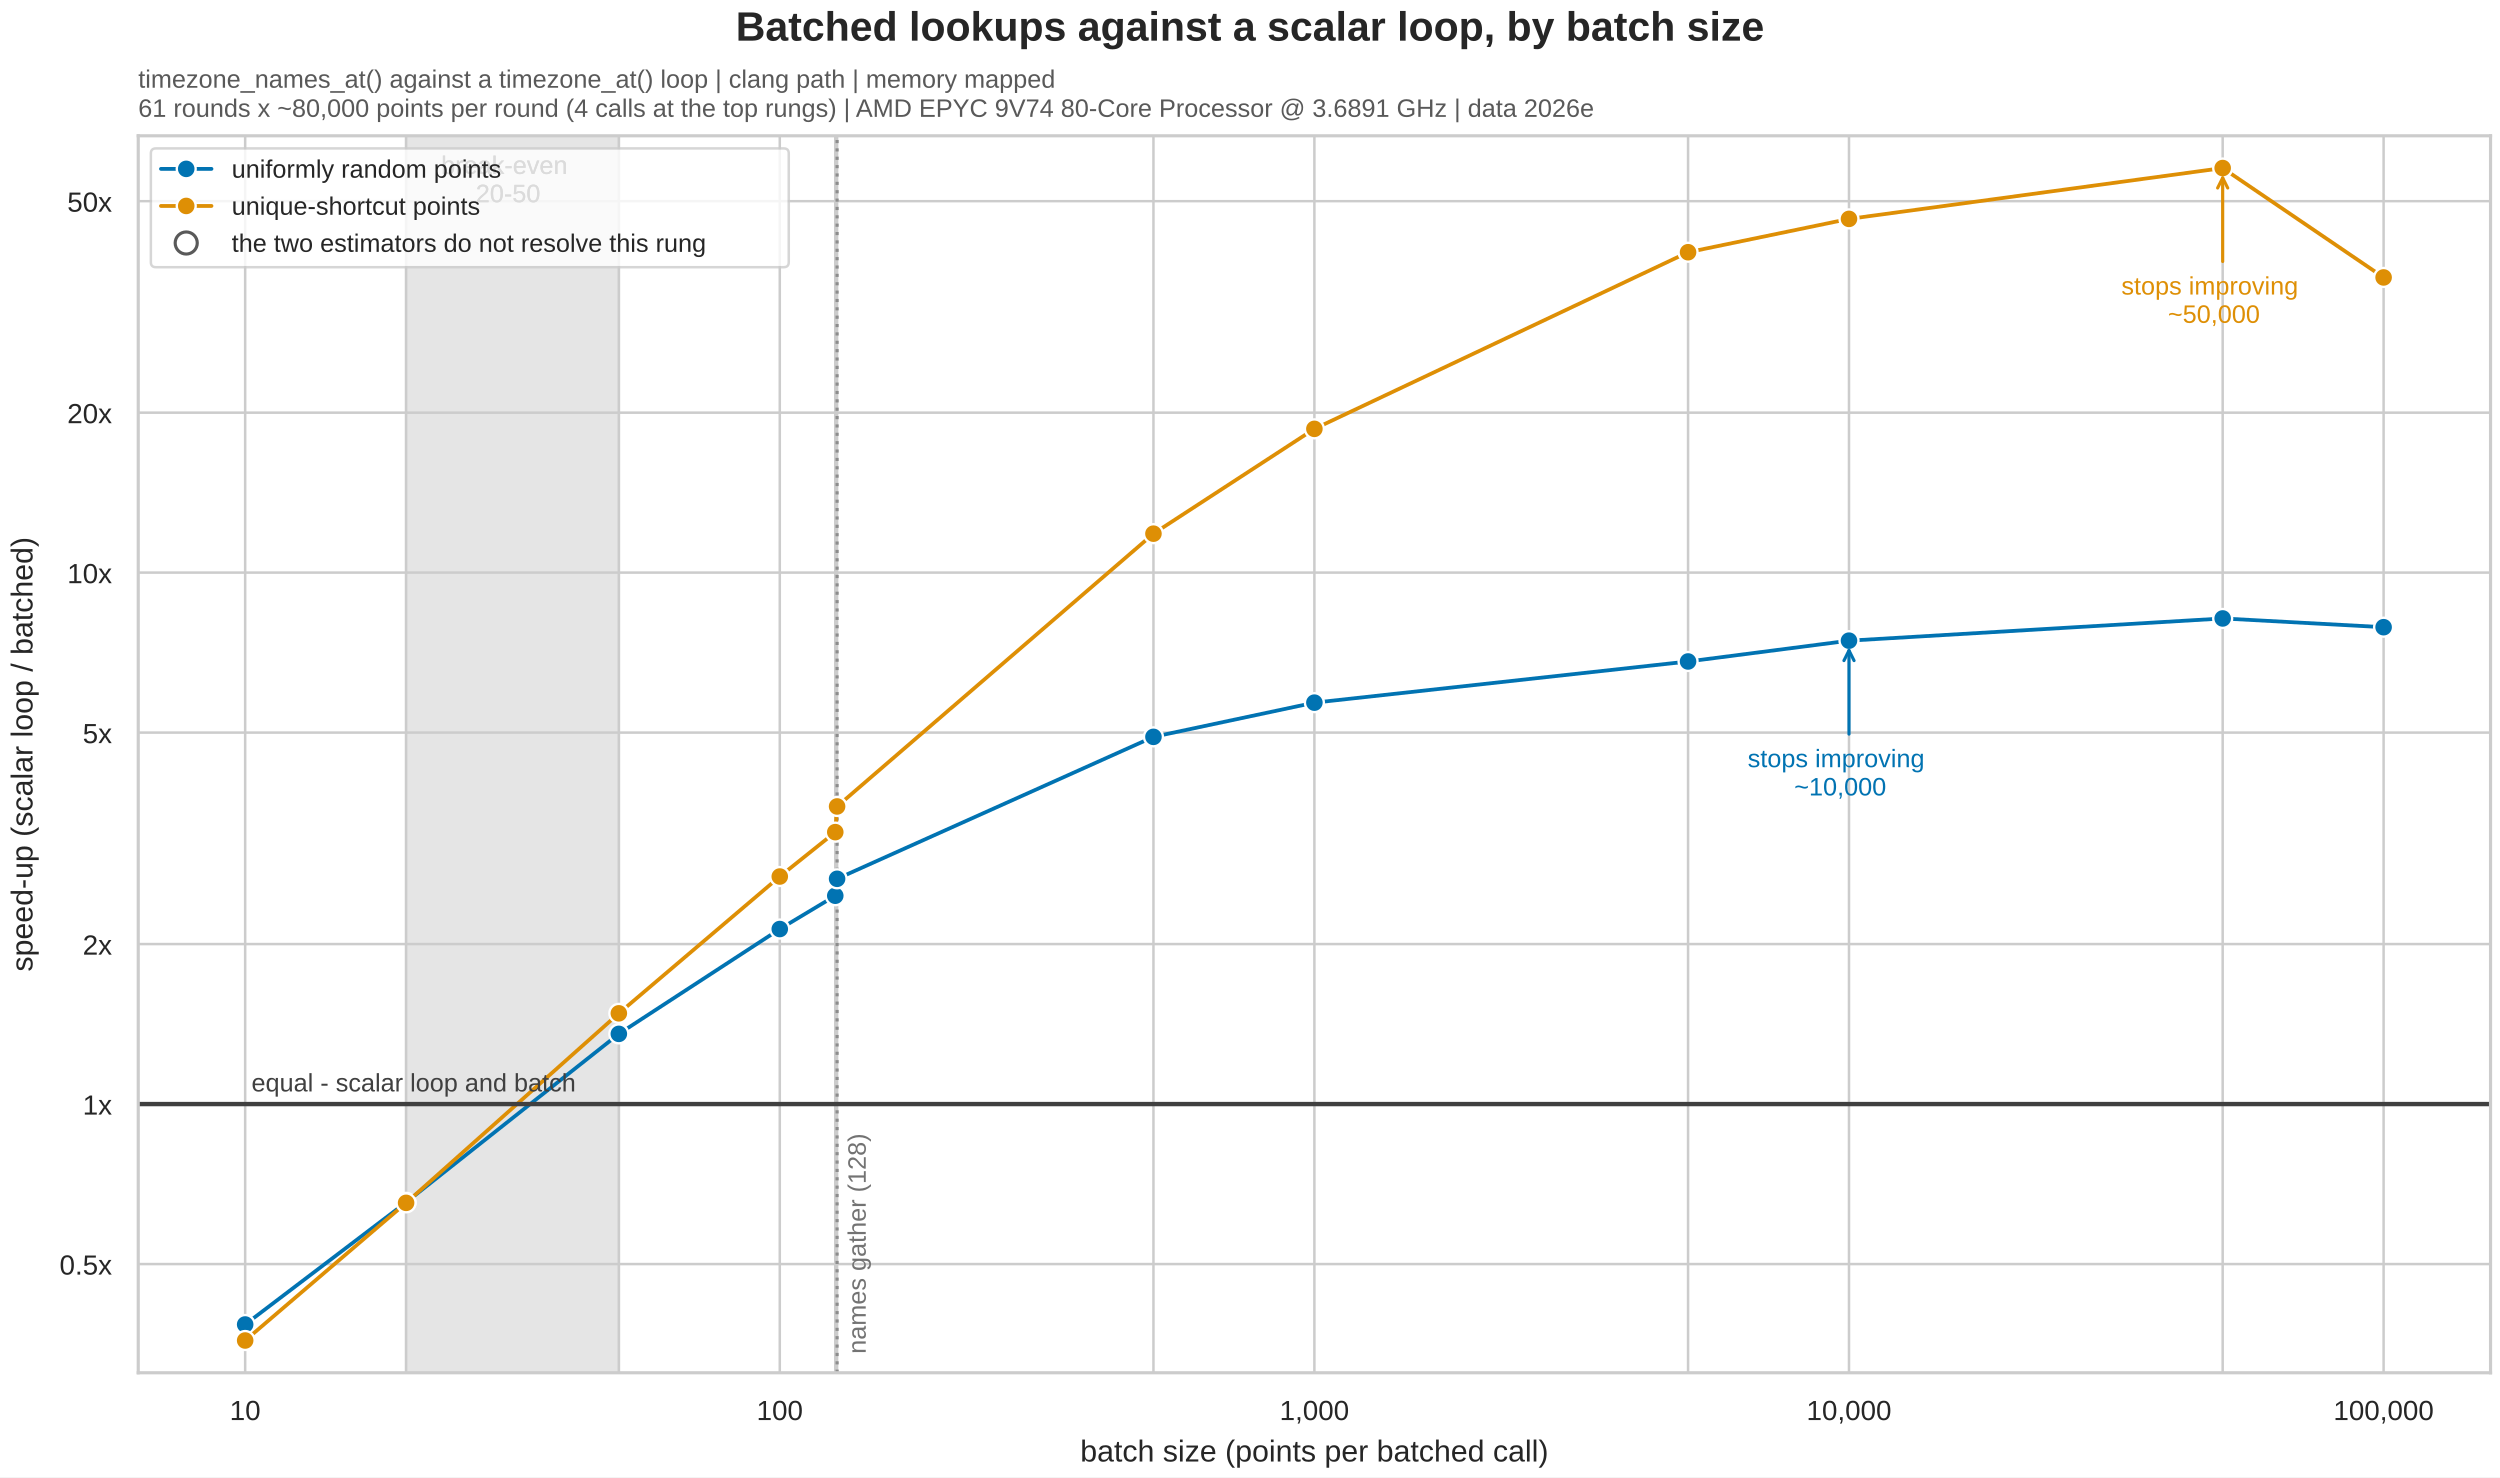
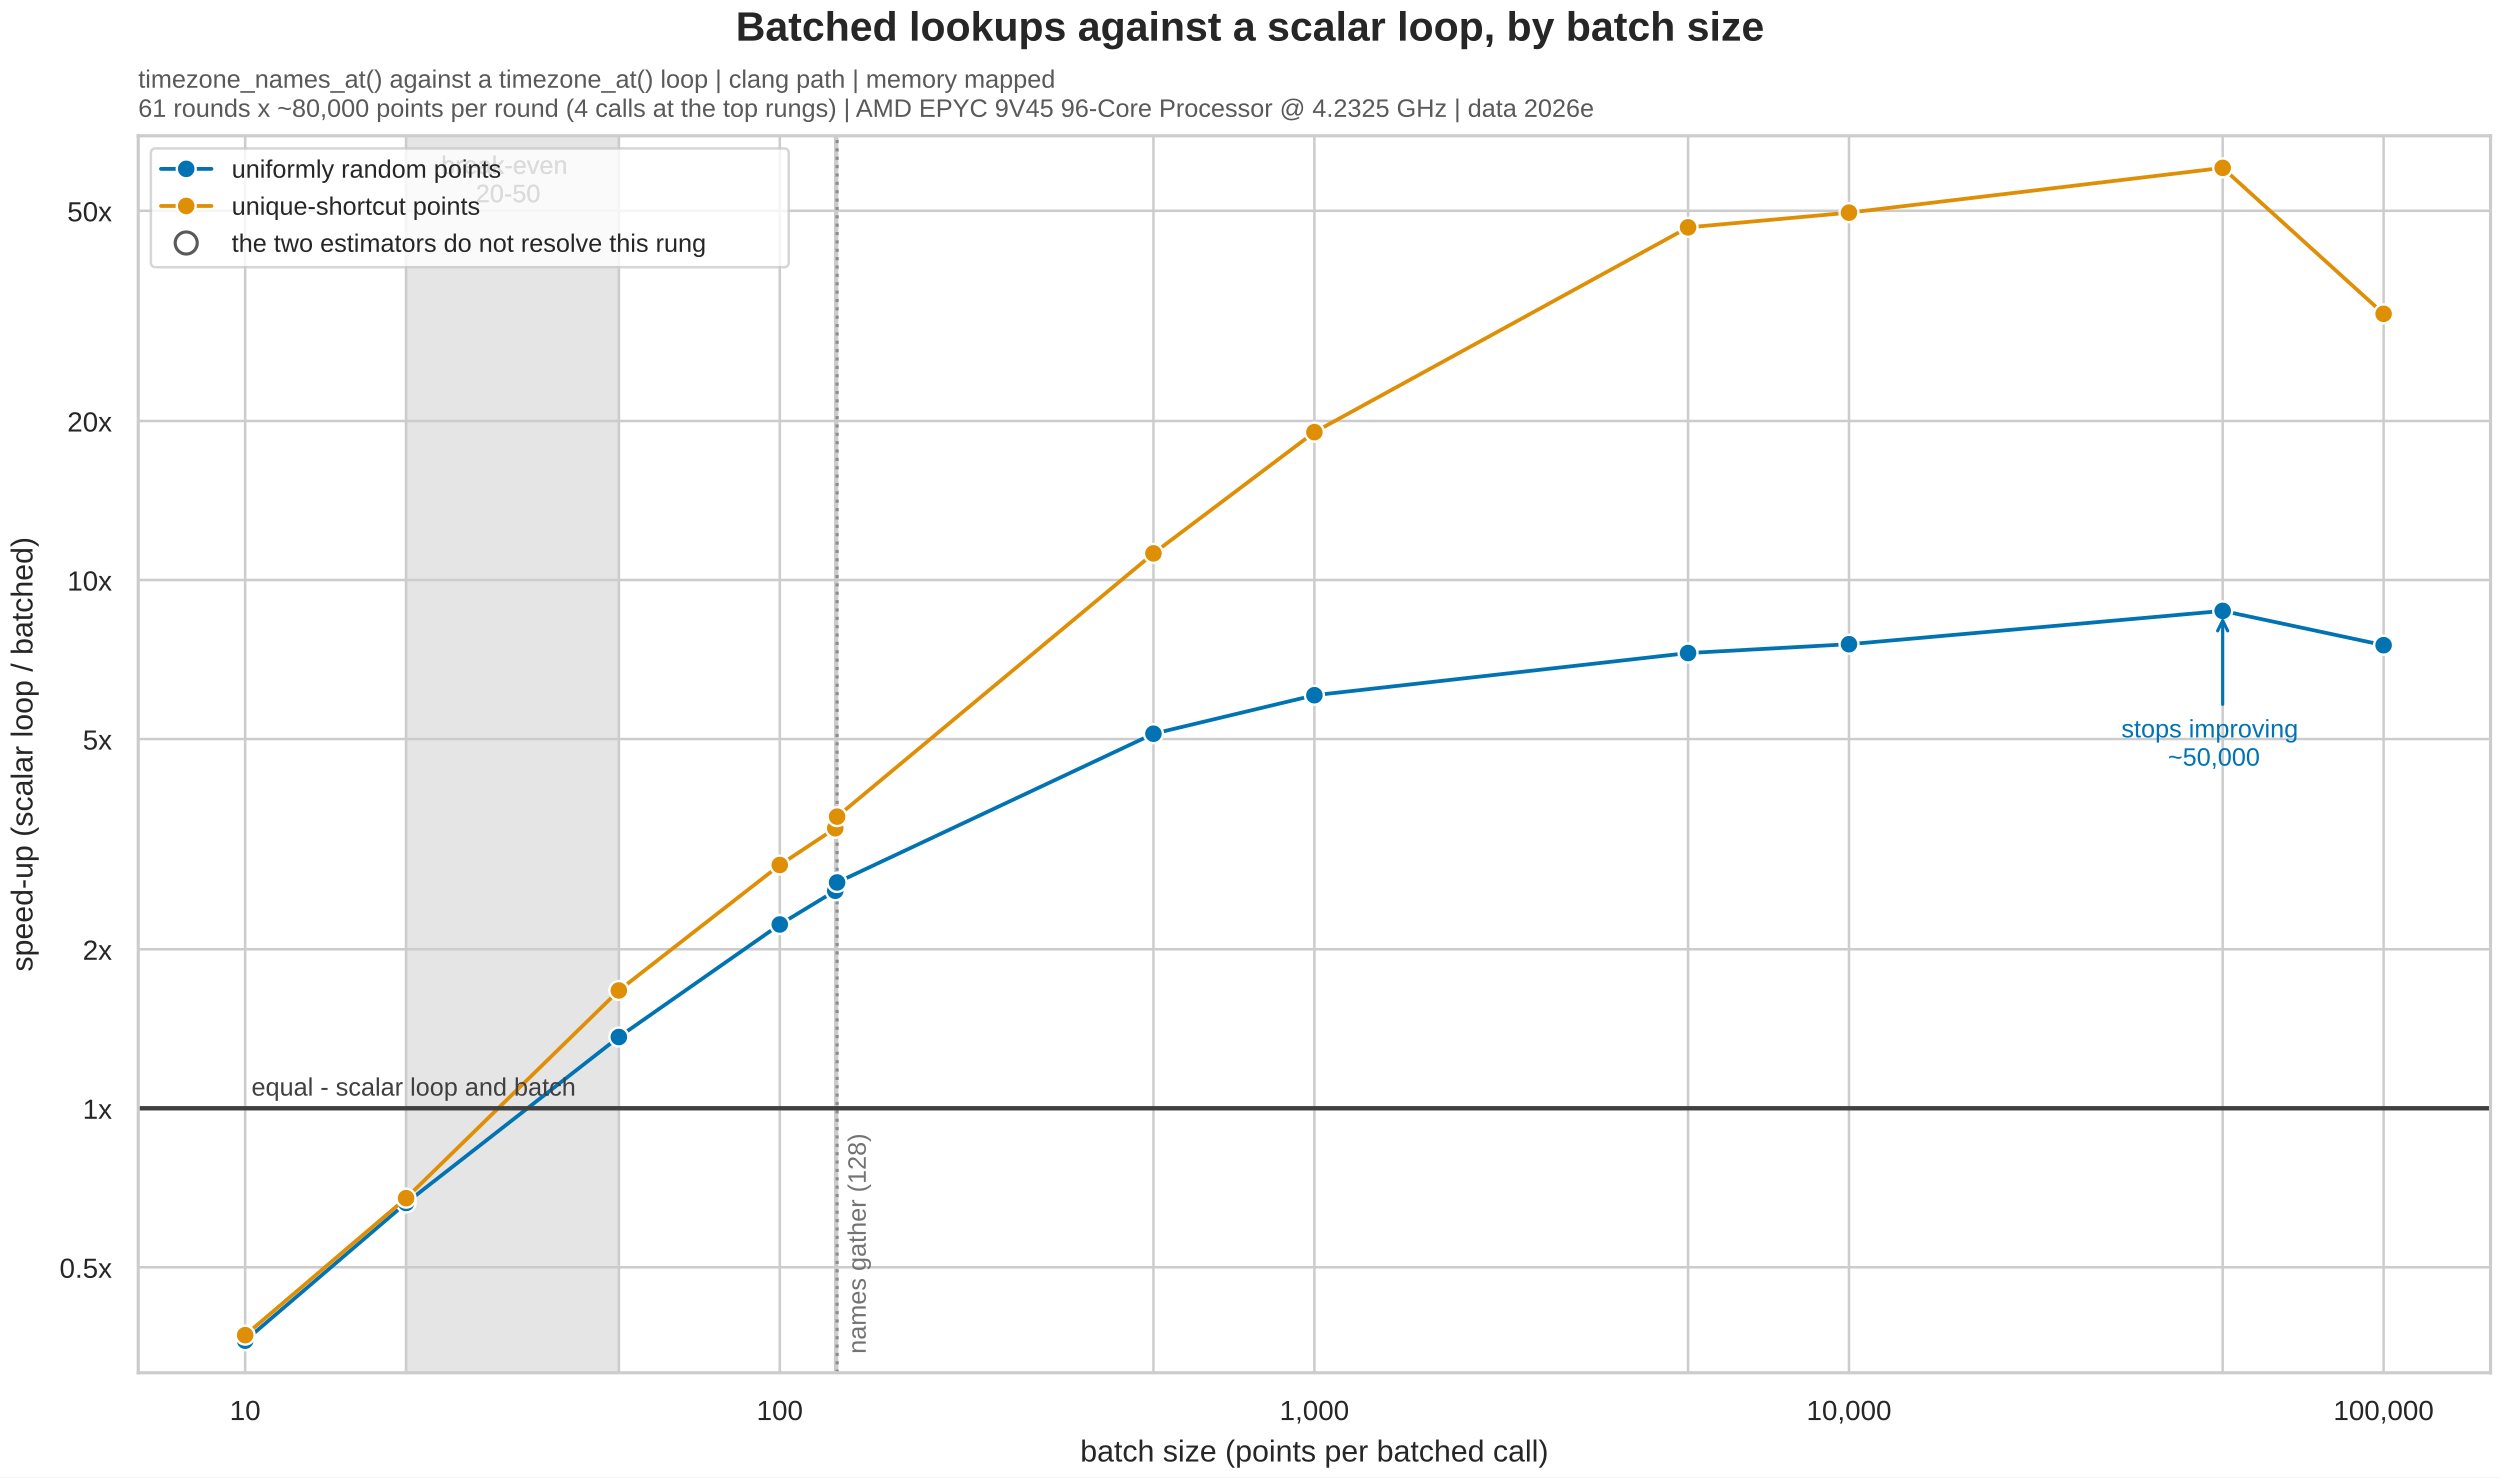
<svg xmlns="http://www.w3.org/2000/svg" xmlns:xlink="http://www.w3.org/1999/xlink" width="792pt" height="468pt" viewBox="0 0 792 468" version="1.1">
  <defs>
    <style type="text/css">*{stroke-linejoin: round; stroke-linecap: butt}</style>
  </defs>
  <g id="figure_1">
    <g id="patch_1">
      <path d="M 0 468 L 792 468 L 792 0 L 0 0 z " style="fill: #ffffff" />
    </g>
    <g id="axes_1">
      <g id="patch_2">
        <path d="M 43.794 434.892 L 789 434.892 L 789 43.02 L 43.794 43.02 z " style="fill: #ffffff" />
      </g>
      <g id="patch_3">
        <path d="M 128.651 434.892 L 196.048 434.892 L 196.048 43.02 L 128.651 43.02 z " clip-path="url(#p3d15c40ce1)" style="fill: #d9d9d9; opacity: 0.45; stroke: #d9d9d9; stroke-width: 0.8; stroke-linejoin: miter" />
      </g>
      <g id="patch_4">
        <path d="M 128.651 434.892 L 196.048 434.892 L 196.048 43.02 L 128.651 43.02 z " clip-path="url(#p3d15c40ce1)" style="fill: #d9d9d9; opacity: 0.45; stroke: #d9d9d9; stroke-width: 0.8; stroke-linejoin: miter" />
      </g>
      <g id="matplotlib.axis_1">
        <g id="xtick_1">
          <g id="line2d_1">
            <path d="M 77.667 434.892 L 77.667 43.02 " clip-path="url(#p3d15c40ce1)" style="fill: none; stroke: #cccccc; stroke-width: 0.8; stroke-linecap: round" />
          </g>
          <g id="text_1">
            <text style="font-size: 8.8px; font-family: 'Arial', 'DejaVu Sans', 'Liberation Sans', 'Bitstream Vera Sans', sans-serif; text-anchor: middle; fill: #262626" x="77.667" y="449.879" transform="rotate(-0 77.66746 449.8786)">10</text>
          </g>
        </g>
        <g id="xtick_2">
          <g id="line2d_2">
            <path d="M 128.651 434.892 L 128.651 43.02 " clip-path="url(#p3d15c40ce1)" style="fill: none; stroke: #cccccc; stroke-width: 0.8; stroke-linecap: round" />
          </g>
        </g>
        <g id="xtick_3">
          <g id="line2d_3">
            <path d="M 196.048 434.892 L 196.048 43.02 " clip-path="url(#p3d15c40ce1)" style="fill: none; stroke: #cccccc; stroke-width: 0.8; stroke-linecap: round" />
          </g>
        </g>
        <g id="xtick_4">
          <g id="line2d_4">
            <path d="M 247.032 434.892 L 247.032 43.02 " clip-path="url(#p3d15c40ce1)" style="fill: none; stroke: #cccccc; stroke-width: 0.8; stroke-linecap: round" />
          </g>
          <g id="text_2">
            <text style="font-size: 8.8px; font-family: 'Arial', 'DejaVu Sans', 'Liberation Sans', 'Bitstream Vera Sans', sans-serif; text-anchor: middle; fill: #262626" x="247.032" y="449.879" transform="rotate(-0 247.0323 449.8786)">100</text>
          </g>
        </g>
        <g id="xtick_5">
          <g id="line2d_5">
            <path d="M 264.613 434.892 L 264.613 43.02 " clip-path="url(#p3d15c40ce1)" style="fill: none; stroke: #cccccc; stroke-width: 0.8; stroke-linecap: round" />
          </g>
        </g>
        <g id="xtick_6">
          <g id="line2d_6">
            <path d="M 265.19 434.892 L 265.19 43.02 " clip-path="url(#p3d15c40ce1)" style="fill: none; stroke: #cccccc; stroke-width: 0.8; stroke-linecap: round" />
          </g>
        </g>
        <g id="xtick_7">
          <g id="line2d_7">
            <path d="M 365.413 434.892 L 365.413 43.02 " clip-path="url(#p3d15c40ce1)" style="fill: none; stroke: #cccccc; stroke-width: 0.8; stroke-linecap: round" />
          </g>
        </g>
        <g id="xtick_8">
          <g id="line2d_8">
            <path d="M 416.397 434.892 L 416.397 43.02 " clip-path="url(#p3d15c40ce1)" style="fill: none; stroke: #cccccc; stroke-width: 0.8; stroke-linecap: round" />
          </g>
          <g id="text_3">
            <text style="font-size: 8.8px; font-family: 'Arial', 'DejaVu Sans', 'Liberation Sans', 'Bitstream Vera Sans', sans-serif; text-anchor: middle; fill: #262626" x="416.397" y="449.879" transform="rotate(-0 416.3971 449.8786)">1,000</text>
          </g>
        </g>
        <g id="xtick_9">
          <g id="line2d_9">
            <path d="M 534.778 434.892 L 534.778 43.02 " clip-path="url(#p3d15c40ce1)" style="fill: none; stroke: #cccccc; stroke-width: 0.8; stroke-linecap: round" />
          </g>
        </g>
        <g id="xtick_10">
          <g id="line2d_10">
            <path d="M 585.762 434.892 L 585.762 43.02 " clip-path="url(#p3d15c40ce1)" style="fill: none; stroke: #cccccc; stroke-width: 0.8; stroke-linecap: round" />
          </g>
          <g id="text_4">
            <text style="font-size: 8.8px; font-family: 'Arial', 'DejaVu Sans', 'Liberation Sans', 'Bitstream Vera Sans', sans-serif; text-anchor: middle; fill: #262626" x="585.762" y="449.879" transform="rotate(-0 585.762 449.8786)">10,000</text>
          </g>
        </g>
        <g id="xtick_11">
          <g id="line2d_11">
            <path d="M 704.143 434.892 L 704.143 43.02 " clip-path="url(#p3d15c40ce1)" style="fill: none; stroke: #cccccc; stroke-width: 0.8; stroke-linecap: round" />
          </g>
        </g>
        <g id="xtick_12">
          <g id="line2d_12">
            <path d="M 755.127 434.892 L 755.127 43.02 " clip-path="url(#p3d15c40ce1)" style="fill: none; stroke: #cccccc; stroke-width: 0.8; stroke-linecap: round" />
          </g>
          <g id="text_5">
            <text style="font-size: 8.8px; font-family: 'Arial', 'DejaVu Sans', 'Liberation Sans', 'Bitstream Vera Sans', sans-serif; text-anchor: middle; fill: #262626" x="755.127" y="449.879" transform="rotate(-0 755.1268 449.8786)">100,000</text>
          </g>
        </g>
        <g id="xtick_13" />
        <g id="xtick_14" />
        <g id="xtick_15" />
        <g id="xtick_16" />
        <g id="xtick_17" />
        <g id="xtick_18" />
        <g id="xtick_19" />
        <g id="xtick_20" />
        <g id="xtick_21" />
        <g id="xtick_22" />
        <g id="xtick_23" />
        <g id="xtick_24" />
        <g id="xtick_25" />
        <g id="xtick_26" />
        <g id="xtick_27" />
        <g id="xtick_28" />
        <g id="xtick_29" />
        <g id="xtick_30" />
        <g id="xtick_31" />
        <g id="xtick_32" />
        <g id="xtick_33" />
        <g id="xtick_34" />
        <g id="xtick_35" />
        <g id="xtick_36" />
        <g id="xtick_37" />
        <g id="xtick_38" />
        <g id="xtick_39" />
        <g id="xtick_40" />
        <g id="xtick_41" />
        <g id="xtick_42" />
        <g id="text_6">
          <text style="font-size: 9.6px; font-family: 'Arial', 'DejaVu Sans', 'Liberation Sans', 'Bitstream Vera Sans', sans-serif; text-anchor: middle; fill: #262626" x="416.397" y="463.003" transform="rotate(-0 416.3971 463.0033)">batch size (points per batched call)</text>
        </g>
      </g>
      <g id="matplotlib.axis_2">
        <g id="ytick_1">
          <g id="line2d_13">
-             <path d="M 43.794 400.451 L 789 400.451 " clip-path="url(#p3d15c40ce1)" style="fill: none; stroke: #cccccc; stroke-width: 0.8; stroke-linecap: round" />
+             <path d="M 43.794 401.474 L 789 401.474 " clip-path="url(#p3d15c40ce1)" style="fill: none; stroke: #cccccc; stroke-width: 0.8; stroke-linecap: round" />
          </g>
          <g id="text_7">
-             <text style="font-size: 8.8px; font-family: 'Arial', 'DejaVu Sans', 'Liberation Sans', 'Bitstream Vera Sans', sans-serif; text-anchor: end; fill: #262626" x="35.494" y="403.794" transform="rotate(-0 35.49449 403.794)">0.5x</text>
+             <text style="font-size: 8.8px; font-family: 'Arial', 'DejaVu Sans', 'Liberation Sans', 'Bitstream Vera Sans', sans-serif; text-anchor: end; fill: #262626" x="35.494" y="404.818" transform="rotate(-0 35.49449 404.8178)">0.5x</text>
          </g>
        </g>
        <g id="ytick_2">
          <g id="line2d_14">
-             <path d="M 43.794 349.769 L 789 349.769 " clip-path="url(#p3d15c40ce1)" style="fill: none; stroke: #cccccc; stroke-width: 0.8; stroke-linecap: round" />
+             <path d="M 43.794 351.098 L 789 351.098 " clip-path="url(#p3d15c40ce1)" style="fill: none; stroke: #cccccc; stroke-width: 0.8; stroke-linecap: round" />
          </g>
          <g id="text_8">
-             <text style="font-size: 8.8px; font-family: 'Arial', 'DejaVu Sans', 'Liberation Sans', 'Bitstream Vera Sans', sans-serif; text-anchor: end; fill: #262626" x="35.494" y="353.112" transform="rotate(-0 35.49449 353.1124)">1x</text>
+             <text style="font-size: 8.8px; font-family: 'Arial', 'DejaVu Sans', 'Liberation Sans', 'Bitstream Vera Sans', sans-serif; text-anchor: end; fill: #262626" x="35.494" y="354.441" transform="rotate(-0 35.49449 354.441)">1x</text>
          </g>
        </g>
        <g id="ytick_3">
          <g id="line2d_15">
-             <path d="M 43.794 299.087 L 789 299.087 " clip-path="url(#p3d15c40ce1)" style="fill: none; stroke: #cccccc; stroke-width: 0.8; stroke-linecap: round" />
+             <path d="M 43.794 300.721 L 789 300.721 " clip-path="url(#p3d15c40ce1)" style="fill: none; stroke: #cccccc; stroke-width: 0.8; stroke-linecap: round" />
          </g>
          <g id="text_9">
-             <text style="font-size: 8.8px; font-family: 'Arial', 'DejaVu Sans', 'Liberation Sans', 'Bitstream Vera Sans', sans-serif; text-anchor: end; fill: #262626" x="35.494" y="302.431" transform="rotate(-0 35.49449 302.4308)">2x</text>
+             <text style="font-size: 8.8px; font-family: 'Arial', 'DejaVu Sans', 'Liberation Sans', 'Bitstream Vera Sans', sans-serif; text-anchor: end; fill: #262626" x="35.494" y="304.064" transform="rotate(-0 35.49449 304.0642)">2x</text>
          </g>
        </g>
        <g id="ytick_4">
          <g id="line2d_16">
-             <path d="M 43.794 232.09 L 789 232.09 " clip-path="url(#p3d15c40ce1)" style="fill: none; stroke: #cccccc; stroke-width: 0.8; stroke-linecap: round" />
+             <path d="M 43.794 234.126 L 789 234.126 " clip-path="url(#p3d15c40ce1)" style="fill: none; stroke: #cccccc; stroke-width: 0.8; stroke-linecap: round" />
          </g>
          <g id="text_10">
-             <text style="font-size: 8.8px; font-family: 'Arial', 'DejaVu Sans', 'Liberation Sans', 'Bitstream Vera Sans', sans-serif; text-anchor: end; fill: #262626" x="35.494" y="235.433" transform="rotate(-0 35.49449 235.4333)">5x</text>
+             <text style="font-size: 8.8px; font-family: 'Arial', 'DejaVu Sans', 'Liberation Sans', 'Bitstream Vera Sans', sans-serif; text-anchor: end; fill: #262626" x="35.494" y="237.47" transform="rotate(-0 35.49449 237.4697)">5x</text>
          </g>
        </g>
        <g id="ytick_5">
          <g id="line2d_17">
-             <path d="M 43.794 181.408 L 789 181.408 " clip-path="url(#p3d15c40ce1)" style="fill: none; stroke: #cccccc; stroke-width: 0.8; stroke-linecap: round" />
+             <path d="M 43.794 183.75 L 789 183.75 " clip-path="url(#p3d15c40ce1)" style="fill: none; stroke: #cccccc; stroke-width: 0.8; stroke-linecap: round" />
          </g>
          <g id="text_11">
-             <text style="font-size: 8.8px; font-family: 'Arial', 'DejaVu Sans', 'Liberation Sans', 'Bitstream Vera Sans', sans-serif; text-anchor: end; fill: #262626" x="35.494" y="184.752" transform="rotate(-0 35.49449 184.7517)">10x</text>
+             <text style="font-size: 8.8px; font-family: 'Arial', 'DejaVu Sans', 'Liberation Sans', 'Bitstream Vera Sans', sans-serif; text-anchor: end; fill: #262626" x="35.494" y="187.093" transform="rotate(-0 35.49449 187.0929)">10x</text>
          </g>
        </g>
        <g id="ytick_6">
          <g id="line2d_18">
-             <path d="M 43.794 130.727 L 789 130.727 " clip-path="url(#p3d15c40ce1)" style="fill: none; stroke: #cccccc; stroke-width: 0.8; stroke-linecap: round" />
+             <path d="M 43.794 133.373 L 789 133.373 " clip-path="url(#p3d15c40ce1)" style="fill: none; stroke: #cccccc; stroke-width: 0.8; stroke-linecap: round" />
          </g>
          <g id="text_12">
-             <text style="font-size: 8.8px; font-family: 'Arial', 'DejaVu Sans', 'Liberation Sans', 'Bitstream Vera Sans', sans-serif; text-anchor: end; fill: #262626" x="35.494" y="134.07" transform="rotate(-0 35.49449 134.0701)">20x</text>
+             <text style="font-size: 8.8px; font-family: 'Arial', 'DejaVu Sans', 'Liberation Sans', 'Bitstream Vera Sans', sans-serif; text-anchor: end; fill: #262626" x="35.494" y="136.716" transform="rotate(-0 35.49449 136.7161)">20x</text>
          </g>
        </g>
        <g id="ytick_7">
          <g id="line2d_19">
-             <path d="M 43.794 63.729 L 789 63.729 " clip-path="url(#p3d15c40ce1)" style="fill: none; stroke: #cccccc; stroke-width: 0.8; stroke-linecap: round" />
+             <path d="M 43.794 66.778 L 789 66.778 " clip-path="url(#p3d15c40ce1)" style="fill: none; stroke: #cccccc; stroke-width: 0.8; stroke-linecap: round" />
          </g>
          <g id="text_13">
-             <text style="font-size: 8.8px; font-family: 'Arial', 'DejaVu Sans', 'Liberation Sans', 'Bitstream Vera Sans', sans-serif; text-anchor: end; fill: #262626" x="35.494" y="67.073" transform="rotate(-0 35.49449 67.07268)">50x</text>
+             <text style="font-size: 8.8px; font-family: 'Arial', 'DejaVu Sans', 'Liberation Sans', 'Bitstream Vera Sans', sans-serif; text-anchor: end; fill: #262626" x="35.494" y="70.122" transform="rotate(-0 35.49449 70.1216)">50x</text>
          </g>
        </g>
        <g id="ytick_8" />
        <g id="ytick_9" />
        <g id="ytick_10" />
        <g id="ytick_11" />
        <g id="ytick_12" />
        <g id="ytick_13" />
        <g id="ytick_14" />
        <g id="ytick_15" />
        <g id="ytick_16" />
        <g id="ytick_17" />
        <g id="ytick_18" />
        <g id="ytick_19" />
        <g id="ytick_20" />
        <g id="ytick_21" />
        <g id="text_14">
          <text style="font-size: 9.6px; font-family: 'Arial', 'DejaVu Sans', 'Liberation Sans', 'Bitstream Vera Sans', sans-serif; text-anchor: middle; fill: #262626" x="10.295" y="238.956" transform="rotate(-90 10.29474 238.9562)">speed-up (scalar loop / batched)</text>
        </g>
      </g>
      <g id="FillBetweenPolyCollection_1" />
      <g id="FillBetweenPolyCollection_2" />
      <g id="line2d_20">
        <path d="M 265.19 434.892 L 265.19 43.02 " clip-path="url(#p3d15c40ce1)" style="fill: none; stroke-dasharray: 1,1.65; stroke-dashoffset: 0; stroke: #8c8c8c" />
      </g>
      <g id="line2d_21">
-         <path d="M 77.667 419.599 L 128.651 380.896 L 196.048 327.533 L 247.032 294.318 L 264.613 283.769 L 265.19 278.406 L 365.413 233.437 L 416.397 222.597 L 534.778 209.556 L 585.762 202.961 L 704.143 195.925 L 755.127 198.695 " clip-path="url(#p3d15c40ce1)" style="fill: none; stroke: #0173b2; stroke-width: 1.2; stroke-linecap: round" />
+         <path d="M 77.667 424.734 L 128.651 381.098 L 196.048 328.527 L 247.032 292.87 L 264.613 282.197 L 265.19 279.566 L 365.413 232.444 L 416.397 220.244 L 534.778 206.881 L 585.762 204.086 L 704.143 193.531 L 755.127 204.399 " clip-path="url(#p3d15c40ce1)" style="fill: none; stroke: #0173b2; stroke-width: 1.2; stroke-linecap: round" />
        <defs>
          <path id="m1139ea3e2f" d="M 0 3 C 0.796 3 1.559 2.684 2.121 2.121 C 2.684 1.559 3 0.796 3 0 C 3 -0.796 2.684 -1.559 2.121 -2.121 C 1.559 -2.684 0.796 -3 0 -3 C -0.796 -3 -1.559 -2.684 -2.121 -2.121 C -2.684 -1.559 -3 -0.796 -3 0 C -3 0.796 -2.684 1.559 -2.121 2.121 C -1.559 2.684 -0.796 3 0 3 z " style="stroke: #ffffff; stroke-width: 0.75" />
        </defs>
        <g clip-path="url(#p3d15c40ce1)">
-           <use xlink:href="#m1139ea3e2f" x="77.667" y="419.599" style="fill: #0173b2; stroke: #ffffff; stroke-width: 0.75" />
-           <use xlink:href="#m1139ea3e2f" x="128.651" y="380.896" style="fill: #0173b2; stroke: #ffffff; stroke-width: 0.75" />
-           <use xlink:href="#m1139ea3e2f" x="196.048" y="327.533" style="fill: #0173b2; stroke: #ffffff; stroke-width: 0.75" />
-           <use xlink:href="#m1139ea3e2f" x="247.032" y="294.318" style="fill: #0173b2; stroke: #ffffff; stroke-width: 0.75" />
-           <use xlink:href="#m1139ea3e2f" x="264.613" y="283.769" style="fill: #0173b2; stroke: #ffffff; stroke-width: 0.75" />
-           <use xlink:href="#m1139ea3e2f" x="265.19" y="278.406" style="fill: #0173b2; stroke: #ffffff; stroke-width: 0.75" />
-           <use xlink:href="#m1139ea3e2f" x="365.413" y="233.437" style="fill: #0173b2; stroke: #ffffff; stroke-width: 0.75" />
-           <use xlink:href="#m1139ea3e2f" x="416.397" y="222.597" style="fill: #0173b2; stroke: #ffffff; stroke-width: 0.75" />
-           <use xlink:href="#m1139ea3e2f" x="534.778" y="209.556" style="fill: #0173b2; stroke: #ffffff; stroke-width: 0.75" />
-           <use xlink:href="#m1139ea3e2f" x="585.762" y="202.961" style="fill: #0173b2; stroke: #ffffff; stroke-width: 0.75" />
-           <use xlink:href="#m1139ea3e2f" x="704.143" y="195.925" style="fill: #0173b2; stroke: #ffffff; stroke-width: 0.75" />
-           <use xlink:href="#m1139ea3e2f" x="755.127" y="198.695" style="fill: #0173b2; stroke: #ffffff; stroke-width: 0.75" />
+           <use xlink:href="#m1139ea3e2f" x="77.667" y="424.734" style="fill: #0173b2; stroke: #ffffff; stroke-width: 0.75" />
+           <use xlink:href="#m1139ea3e2f" x="128.651" y="381.098" style="fill: #0173b2; stroke: #ffffff; stroke-width: 0.75" />
+           <use xlink:href="#m1139ea3e2f" x="196.048" y="328.527" style="fill: #0173b2; stroke: #ffffff; stroke-width: 0.75" />
+           <use xlink:href="#m1139ea3e2f" x="247.032" y="292.87" style="fill: #0173b2; stroke: #ffffff; stroke-width: 0.75" />
+           <use xlink:href="#m1139ea3e2f" x="264.613" y="282.197" style="fill: #0173b2; stroke: #ffffff; stroke-width: 0.75" />
+           <use xlink:href="#m1139ea3e2f" x="265.19" y="279.566" style="fill: #0173b2; stroke: #ffffff; stroke-width: 0.75" />
+           <use xlink:href="#m1139ea3e2f" x="365.413" y="232.444" style="fill: #0173b2; stroke: #ffffff; stroke-width: 0.75" />
+           <use xlink:href="#m1139ea3e2f" x="416.397" y="220.244" style="fill: #0173b2; stroke: #ffffff; stroke-width: 0.75" />
+           <use xlink:href="#m1139ea3e2f" x="534.778" y="206.881" style="fill: #0173b2; stroke: #ffffff; stroke-width: 0.75" />
+           <use xlink:href="#m1139ea3e2f" x="585.762" y="204.086" style="fill: #0173b2; stroke: #ffffff; stroke-width: 0.75" />
+           <use xlink:href="#m1139ea3e2f" x="704.143" y="193.531" style="fill: #0173b2; stroke: #ffffff; stroke-width: 0.75" />
+           <use xlink:href="#m1139ea3e2f" x="755.127" y="204.399" style="fill: #0173b2; stroke: #ffffff; stroke-width: 0.75" />
        </g>
      </g>
      <g id="line2d_22">
-         <path d="M 77.667 424.673 L 128.651 381.066 L 196.048 321.025 L 247.032 277.684 L 264.613 263.622 L 265.19 255.484 L 365.413 169.066 L 416.397 135.863 L 534.778 79.906 L 585.762 69.345 L 704.143 53.239 L 755.127 87.893 " clip-path="url(#p3d15c40ce1)" style="fill: none; stroke: #de8f05; stroke-width: 1.2; stroke-linecap: round" />
+         <path d="M 77.667 422.978 L 128.651 379.581 L 196.048 313.78 L 247.032 274.033 L 264.613 262.385 L 265.19 258.709 L 365.413 175.312 L 416.397 136.908 L 534.778 72.028 L 585.762 67.366 L 704.143 53.178 L 755.127 99.427 " clip-path="url(#p3d15c40ce1)" style="fill: none; stroke: #de8f05; stroke-width: 1.2; stroke-linecap: round" />
        <defs>
          <path id="m15e79e8d85" d="M 0 3 C 0.796 3 1.559 2.684 2.121 2.121 C 2.684 1.559 3 0.796 3 0 C 3 -0.796 2.684 -1.559 2.121 -2.121 C 1.559 -2.684 0.796 -3 0 -3 C -0.796 -3 -1.559 -2.684 -2.121 -2.121 C -2.684 -1.559 -3 -0.796 -3 0 C -3 0.796 -2.684 1.559 -2.121 2.121 C -1.559 2.684 -0.796 3 0 3 z " style="stroke: #ffffff; stroke-width: 0.75" />
        </defs>
        <g clip-path="url(#p3d15c40ce1)">
-           <use xlink:href="#m15e79e8d85" x="77.667" y="424.673" style="fill: #de8f05; stroke: #ffffff; stroke-width: 0.75" />
-           <use xlink:href="#m15e79e8d85" x="128.651" y="381.066" style="fill: #de8f05; stroke: #ffffff; stroke-width: 0.75" />
-           <use xlink:href="#m15e79e8d85" x="196.048" y="321.025" style="fill: #de8f05; stroke: #ffffff; stroke-width: 0.75" />
-           <use xlink:href="#m15e79e8d85" x="247.032" y="277.684" style="fill: #de8f05; stroke: #ffffff; stroke-width: 0.75" />
-           <use xlink:href="#m15e79e8d85" x="264.613" y="263.622" style="fill: #de8f05; stroke: #ffffff; stroke-width: 0.75" />
-           <use xlink:href="#m15e79e8d85" x="265.19" y="255.484" style="fill: #de8f05; stroke: #ffffff; stroke-width: 0.75" />
-           <use xlink:href="#m15e79e8d85" x="365.413" y="169.066" style="fill: #de8f05; stroke: #ffffff; stroke-width: 0.75" />
-           <use xlink:href="#m15e79e8d85" x="416.397" y="135.863" style="fill: #de8f05; stroke: #ffffff; stroke-width: 0.75" />
-           <use xlink:href="#m15e79e8d85" x="534.778" y="79.906" style="fill: #de8f05; stroke: #ffffff; stroke-width: 0.75" />
-           <use xlink:href="#m15e79e8d85" x="585.762" y="69.345" style="fill: #de8f05; stroke: #ffffff; stroke-width: 0.75" />
-           <use xlink:href="#m15e79e8d85" x="704.143" y="53.239" style="fill: #de8f05; stroke: #ffffff; stroke-width: 0.75" />
-           <use xlink:href="#m15e79e8d85" x="755.127" y="87.893" style="fill: #de8f05; stroke: #ffffff; stroke-width: 0.75" />
+           <use xlink:href="#m15e79e8d85" x="77.667" y="422.978" style="fill: #de8f05; stroke: #ffffff; stroke-width: 0.75" />
+           <use xlink:href="#m15e79e8d85" x="128.651" y="379.581" style="fill: #de8f05; stroke: #ffffff; stroke-width: 0.75" />
+           <use xlink:href="#m15e79e8d85" x="196.048" y="313.78" style="fill: #de8f05; stroke: #ffffff; stroke-width: 0.75" />
+           <use xlink:href="#m15e79e8d85" x="247.032" y="274.033" style="fill: #de8f05; stroke: #ffffff; stroke-width: 0.75" />
+           <use xlink:href="#m15e79e8d85" x="264.613" y="262.385" style="fill: #de8f05; stroke: #ffffff; stroke-width: 0.75" />
+           <use xlink:href="#m15e79e8d85" x="265.19" y="258.709" style="fill: #de8f05; stroke: #ffffff; stroke-width: 0.75" />
+           <use xlink:href="#m15e79e8d85" x="365.413" y="175.312" style="fill: #de8f05; stroke: #ffffff; stroke-width: 0.75" />
+           <use xlink:href="#m15e79e8d85" x="416.397" y="136.908" style="fill: #de8f05; stroke: #ffffff; stroke-width: 0.75" />
+           <use xlink:href="#m15e79e8d85" x="534.778" y="72.028" style="fill: #de8f05; stroke: #ffffff; stroke-width: 0.75" />
+           <use xlink:href="#m15e79e8d85" x="585.762" y="67.366" style="fill: #de8f05; stroke: #ffffff; stroke-width: 0.75" />
+           <use xlink:href="#m15e79e8d85" x="704.143" y="53.178" style="fill: #de8f05; stroke: #ffffff; stroke-width: 0.75" />
+           <use xlink:href="#m15e79e8d85" x="755.127" y="99.427" style="fill: #de8f05; stroke: #ffffff; stroke-width: 0.75" />
        </g>
      </g>
      <g id="line2d_23" />
      <g id="line2d_24" />
      <g id="line2d_25">
-         <path d="M 43.794 349.769 L 789 349.769 " clip-path="url(#p3d15c40ce1)" style="fill: none; stroke: #404040; stroke-width: 1.4; stroke-linecap: round" />
+         <path d="M 43.794 351.098 L 789 351.098 " clip-path="url(#p3d15c40ce1)" style="fill: none; stroke: #404040; stroke-width: 1.4; stroke-linecap: round" />
      </g>
      <g id="patch_5">
        <path d="M 43.794 434.892 L 43.794 43.02 " style="fill: none; stroke: #cccccc; stroke-linejoin: miter; stroke-linecap: square" />
      </g>
      <g id="patch_6">
        <path d="M 789 434.892 L 789 43.02 " style="fill: none; stroke: #cccccc; stroke-linejoin: miter; stroke-linecap: square" />
      </g>
      <g id="patch_7">
        <path d="M 43.794 434.892 L 789 434.892 " style="fill: none; stroke: #cccccc; stroke-linejoin: miter; stroke-linecap: square" />
      </g>
      <g id="patch_8">
        <path d="M 43.794 43.02 L 789 43.02 " style="fill: none; stroke: #cccccc; stroke-linejoin: miter; stroke-linecap: square" />
      </g>
      <g id="text_15">
-         <text style="font-size: 8px; font-family: 'Arial', 'DejaVu Sans', 'Liberation Sans', 'Bitstream Vera Sans', sans-serif; text-anchor: start; fill: #404040" x="79.667" y="345.769" transform="rotate(-0 79.66746 345.7691)">equal - scalar loop and batch</text>
+         <text style="font-size: 8px; font-family: 'Arial', 'DejaVu Sans', 'Liberation Sans', 'Bitstream Vera Sans', sans-serif; text-anchor: start; fill: #404040" x="79.667" y="347.098" transform="rotate(-0 79.66746 347.0977)">equal - scalar loop and batch</text>
      </g>
      <g id="text_16">
        <text style="font-size: 8px; font-family: 'Arial', 'DejaVu Sans', 'Liberation Sans', 'Bitstream Vera Sans', sans-serif; fill: #4c4c4c" transform="translate(139.7592 55.09909)">break-even</text>
        <text style="font-size: 8px; font-family: 'Arial', 'DejaVu Sans', 'Liberation Sans', 'Bitstream Vera Sans', sans-serif; fill: #4c4c4c" transform="translate(150.7267 64.05734)">20-50</text>
      </g>
      <g id="text_17">
        <text style="font-size: 8px; font-family: 'Arial', 'DejaVu Sans', 'Liberation Sans', 'Bitstream Vera Sans', sans-serif; fill: #4c4c4c" transform="translate(139.7592 55.09909)">break-even</text>
        <text style="font-size: 8px; font-family: 'Arial', 'DejaVu Sans', 'Liberation Sans', 'Bitstream Vera Sans', sans-serif; fill: #4c4c4c" transform="translate(150.7267 64.05734)">20-50</text>
      </g>
      <g id="patch_9">
-         <path d="M 585.762 232.559 Q 585.762 218.759 585.762 206.077 " style="fill: none; stroke: #0173b2; stroke-linecap: round" />
-         <path d="M 584.162 209.277 L 585.762 206.077 L 587.362 209.277 " style="fill: none; stroke: #0173b2; stroke-linecap: round" />
+         <path d="M 704.143 223.129 Q 704.143 209.329 704.143 196.647 " style="fill: none; stroke: #0173b2; stroke-linecap: round" />
+         <path d="M 702.543 199.847 L 704.143 196.647 L 705.743 199.847 " style="fill: none; stroke: #0173b2; stroke-linecap: round" />
      </g>
      <g id="text_18">
-         <text style="font-size: 8px; font-family: 'Arial', 'DejaVu Sans', 'Liberation Sans', 'Bitstream Vera Sans', sans-serif; fill: #0173b2" transform="translate(553.6663 243.0394)">stops improving</text>
-         <text style="font-size: 8px; font-family: 'Arial', 'DejaVu Sans', 'Liberation Sans', 'Bitstream Vera Sans', sans-serif; fill: #0173b2" transform="translate(568.4138 251.9977)">~10,000</text>
-       </g>
-       <g id="patch_10">
-         <path d="M 704.143 82.837 Q 704.143 69.037 704.143 56.356 " style="fill: none; stroke: #de8f05; stroke-linecap: round" />
-         <path d="M 702.543 59.556 L 704.143 56.356 L 705.743 59.556 " style="fill: none; stroke: #de8f05; stroke-linecap: round" />
+         <text style="font-size: 8px; font-family: 'Arial', 'DejaVu Sans', 'Liberation Sans', 'Bitstream Vera Sans', sans-serif; fill: #0173b2" transform="translate(672.0473 233.61)">stops improving</text>
+         <text style="font-size: 8px; font-family: 'Arial', 'DejaVu Sans', 'Liberation Sans', 'Bitstream Vera Sans', sans-serif; fill: #0173b2" transform="translate(686.7948 242.5683)">~50,000</text>
      </g>
      <g id="text_19">
-         <text style="font-size: 8px; font-family: 'Arial', 'DejaVu Sans', 'Liberation Sans', 'Bitstream Vera Sans', sans-serif; fill: #de8f05" transform="translate(672.0473 93.31822)">stops improving</text>
-         <text style="font-size: 8px; font-family: 'Arial', 'DejaVu Sans', 'Liberation Sans', 'Bitstream Vera Sans', sans-serif; fill: #de8f05" transform="translate(686.7948 102.2765)">~50,000</text>
+         <text style="font-size: 8px; font-family: 'Arial', 'DejaVu Sans', 'Liberation Sans', 'Bitstream Vera Sans', sans-serif; fill: #737373" transform="translate(274.2686 428.892) rotate(-90)">names gather (128)</text>
      </g>
      <g id="text_20">
-         <text style="font-size: 8px; font-family: 'Arial', 'DejaVu Sans', 'Liberation Sans', 'Bitstream Vera Sans', sans-serif; fill: #737373" transform="translate(274.2686 428.892) rotate(-90)">names gather (128)</text>
-       </g>
-       <g id="text_21">
        <text style="font-size: 8px; font-family: 'Arial', 'DejaVu Sans', 'Liberation Sans', 'Bitstream Vera Sans', sans-serif; fill: #595959" transform="translate(43.79449 27.7976)">timezone_names_at() against a timezone_at() loop | clang path | memory mapped</text>
-         <text style="font-size: 8px; font-family: 'Arial', 'DejaVu Sans', 'Liberation Sans', 'Bitstream Vera Sans', sans-serif; fill: #595959" transform="translate(43.79449 37.02034)">61 rounds x ~80,000 points per round (4 calls at the top rungs) | AMD EPYC 9V74 80-Core Processor @ 3.6891 GHz | data 2026e</text>
+         <text style="font-size: 8px; font-family: 'Arial', 'DejaVu Sans', 'Liberation Sans', 'Bitstream Vera Sans', sans-serif; fill: #595959" transform="translate(43.79449 37.02034)">61 rounds x ~80,000 points per round (4 calls at the top rungs) | AMD EPYC 9V45 96-Core Processor @ 4.2325 GHz | data 2026e</text>
      </g>
      <g id="legend_1">
-         <g id="patch_11">
+         <g id="patch_10">
          <path d="M 49.394 84.648 L 248.278 84.648 Q 249.878 84.648 249.878 83.048 L 249.878 48.62 Q 249.878 47.02 248.278 47.02 L 49.394 47.02 Q 47.794 47.02 47.794 48.62 L 47.794 83.048 Q 47.794 84.648 49.394 84.648 z " style="fill: #ffffff; opacity: 0.8; stroke: #cccccc; stroke-width: 0.8; stroke-linejoin: miter" />
        </g>
        <g id="line2d_26">
          <path d="M 50.994 53.499 L 58.994 53.499 L 66.994 53.499 " style="fill: none; stroke: #0173b2; stroke-width: 1.2; stroke-linecap: round" />
          <g>
            <use xlink:href="#m1139ea3e2f" x="58.994" y="53.499" style="fill: #0173b2; stroke: #ffffff; stroke-width: 0.75" />
          </g>
        </g>
-         <g id="text_22">
+         <g id="text_21">
          <text style="font-size: 8px; font-family: 'Arial', 'DejaVu Sans', 'Liberation Sans', 'Bitstream Vera Sans', sans-serif; text-anchor: start; fill: #262626" x="73.394" y="56.299" transform="rotate(-0 73.39449 56.2991)">uniformly random points</text>
        </g>
        <g id="line2d_27">
          <path d="M 50.994 65.242 L 58.994 65.242 L 66.994 65.242 " style="fill: none; stroke: #de8f05; stroke-width: 1.2; stroke-linecap: round" />
          <g>
            <use xlink:href="#m15e79e8d85" x="58.994" y="65.242" style="fill: #de8f05; stroke: #ffffff; stroke-width: 0.75" />
          </g>
        </g>
-         <g id="text_23">
+         <g id="text_22">
          <text style="font-size: 8px; font-family: 'Arial', 'DejaVu Sans', 'Liberation Sans', 'Bitstream Vera Sans', sans-serif; text-anchor: start; fill: #262626" x="73.394" y="68.042" transform="rotate(-0 73.39449 68.0416)">unique-shortcut points</text>
        </g>
        <g id="line2d_28">
          <defs>
            <path id="mb6ea699bcb" d="M 0 3.5 C 0.928 3.5 1.819 3.131 2.475 2.475 C 3.131 1.819 3.5 0.928 3.5 0 C 3.5 -0.928 3.131 -1.819 2.475 -2.475 C 1.819 -3.131 0.928 -3.5 0 -3.5 C -0.928 -3.5 -1.819 -3.131 -2.475 -2.475 C -3.131 -1.819 -3.5 -0.928 -3.5 0 C -3.5 0.928 -3.131 1.819 -2.475 2.475 C -1.819 3.131 -0.928 3.5 0 3.5 z " style="stroke: #595959" />
          </defs>
          <g>
            <use xlink:href="#mb6ea699bcb" x="58.994" y="76.984" style="fill: #ffffff; stroke: #595959" />
          </g>
        </g>
-         <g id="text_24">
+         <g id="text_23">
          <text style="font-size: 8px; font-family: 'Arial', 'DejaVu Sans', 'Liberation Sans', 'Bitstream Vera Sans', sans-serif; text-anchor: start; fill: #262626" x="73.394" y="79.784" transform="rotate(-0 73.39449 79.78409)">the two estimators do not resolve this rung</text>
        </g>
      </g>
    </g>
-     <g id="text_25">
+     <g id="text_24">
      <text style="font-weight: 700; font-size: 13px; font-family: 'Arial', 'DejaVu Sans', 'Liberation Sans', 'Bitstream Vera Sans', sans-serif; text-anchor: middle; fill: #262626" x="396" y="12.878" transform="rotate(-0 396 12.87821)">Batched lookups against a scalar loop, by batch size</text>
    </g>
  </g>
  <defs>
    <clipPath id="p3d15c40ce1">
      <rect x="43.794" y="43.02" width="745.205" height="391.872" />
    </clipPath>
  </defs>
</svg>
